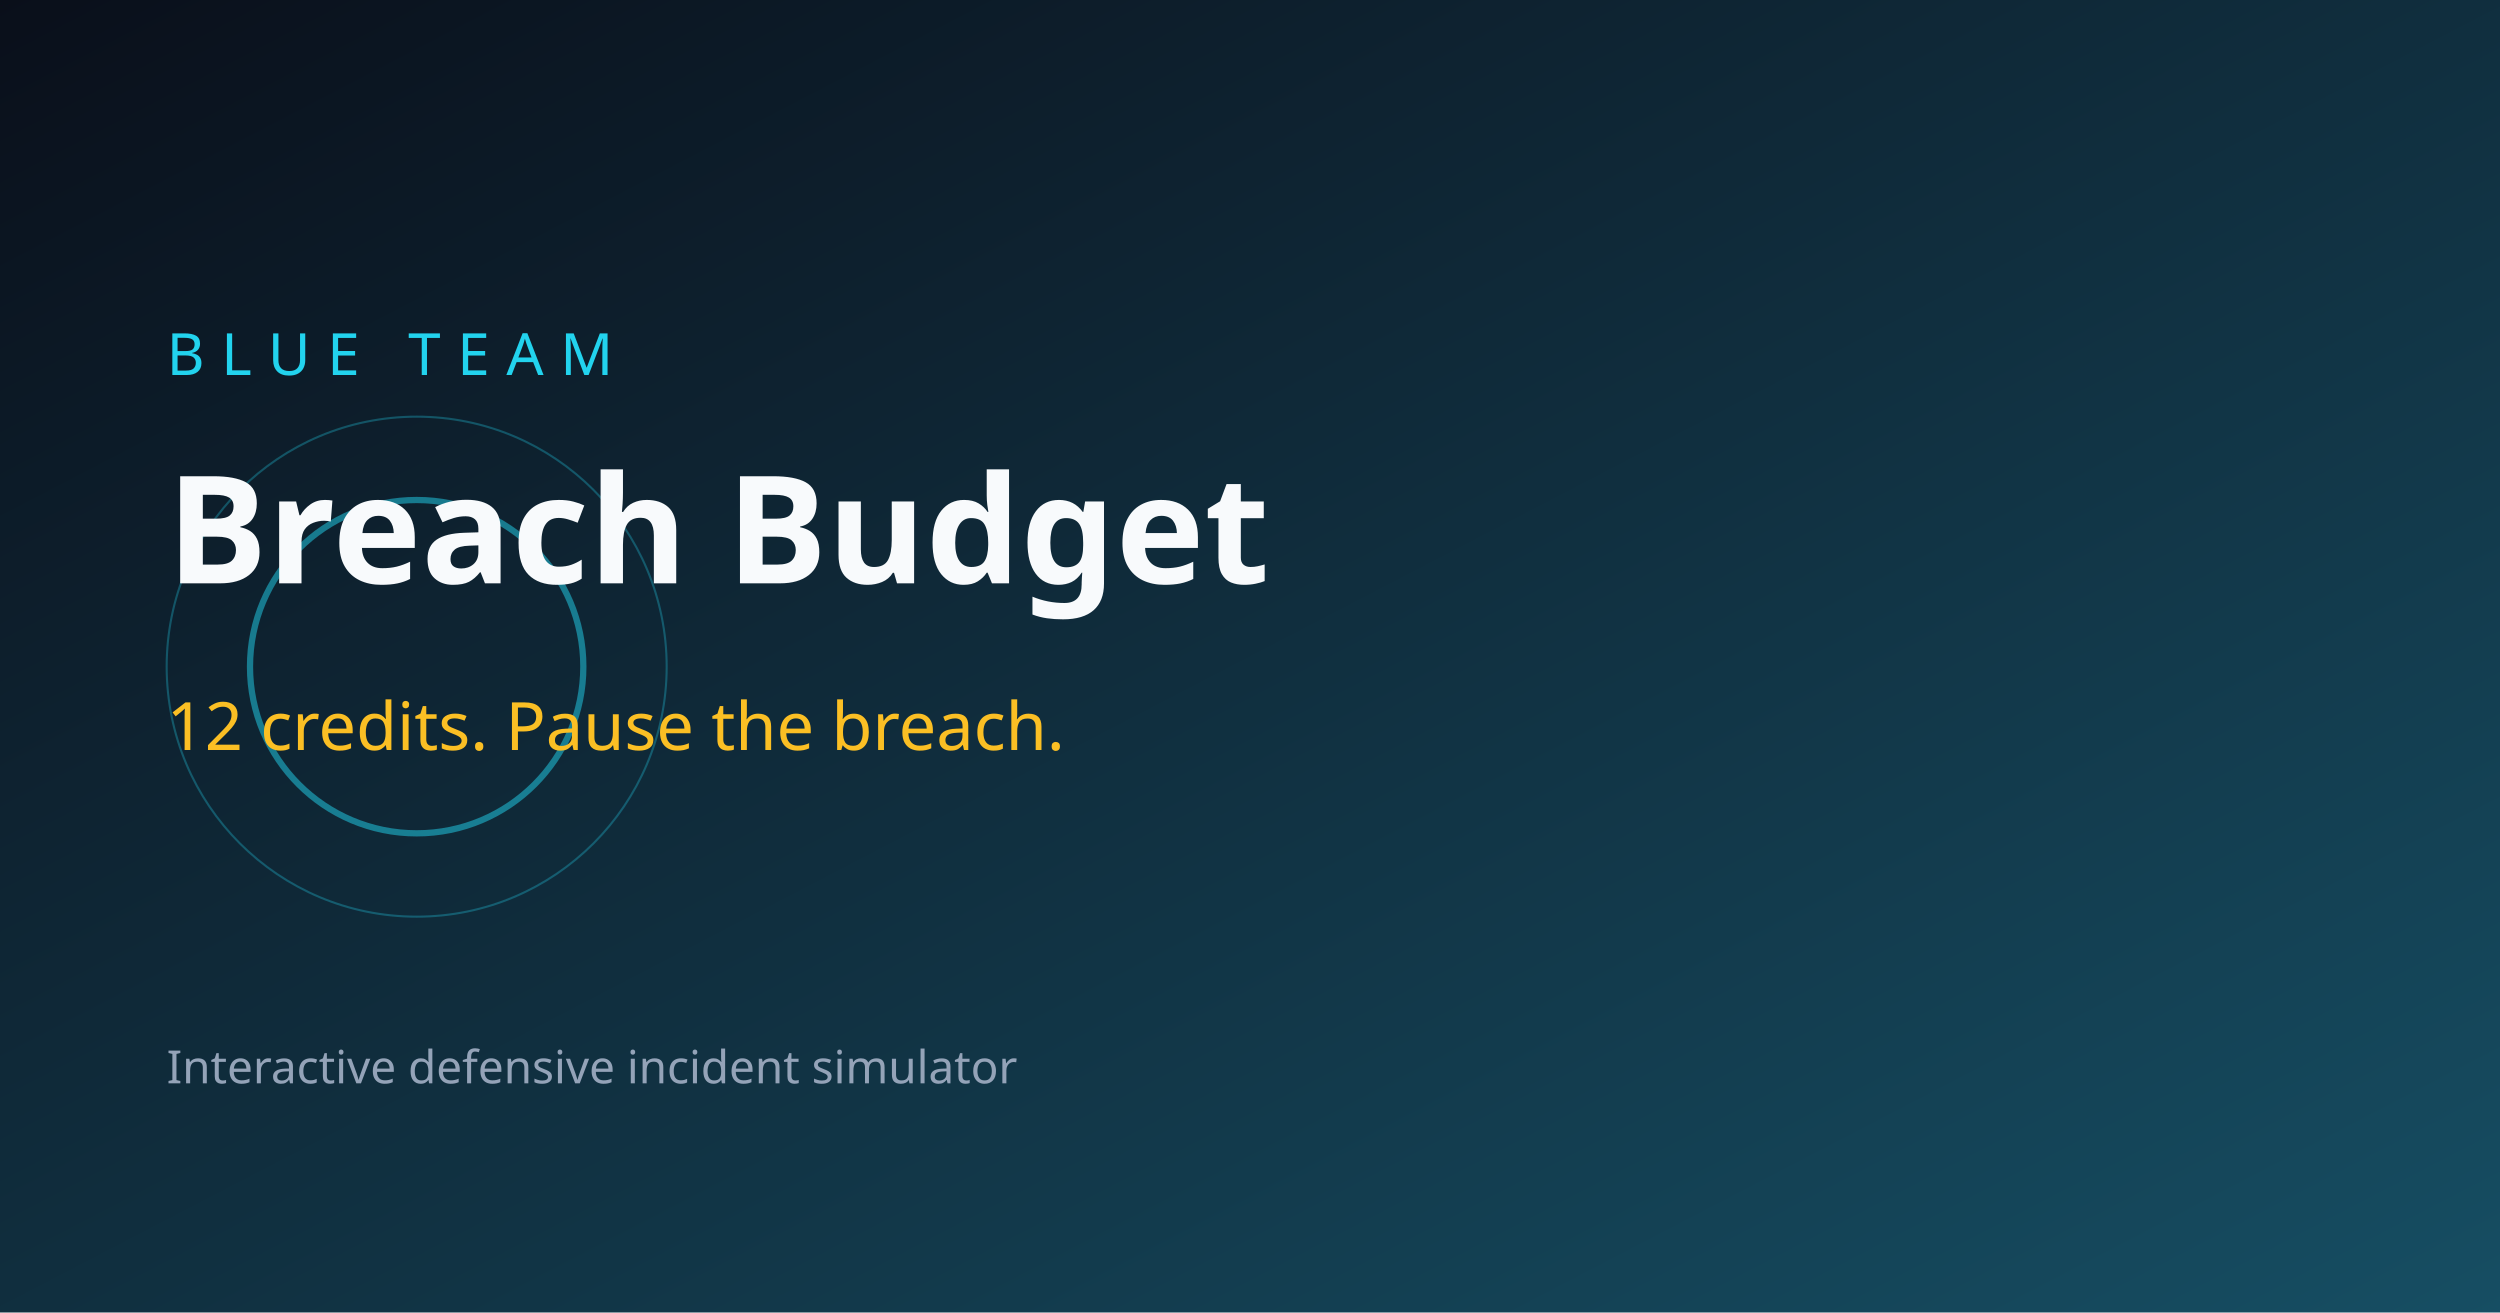
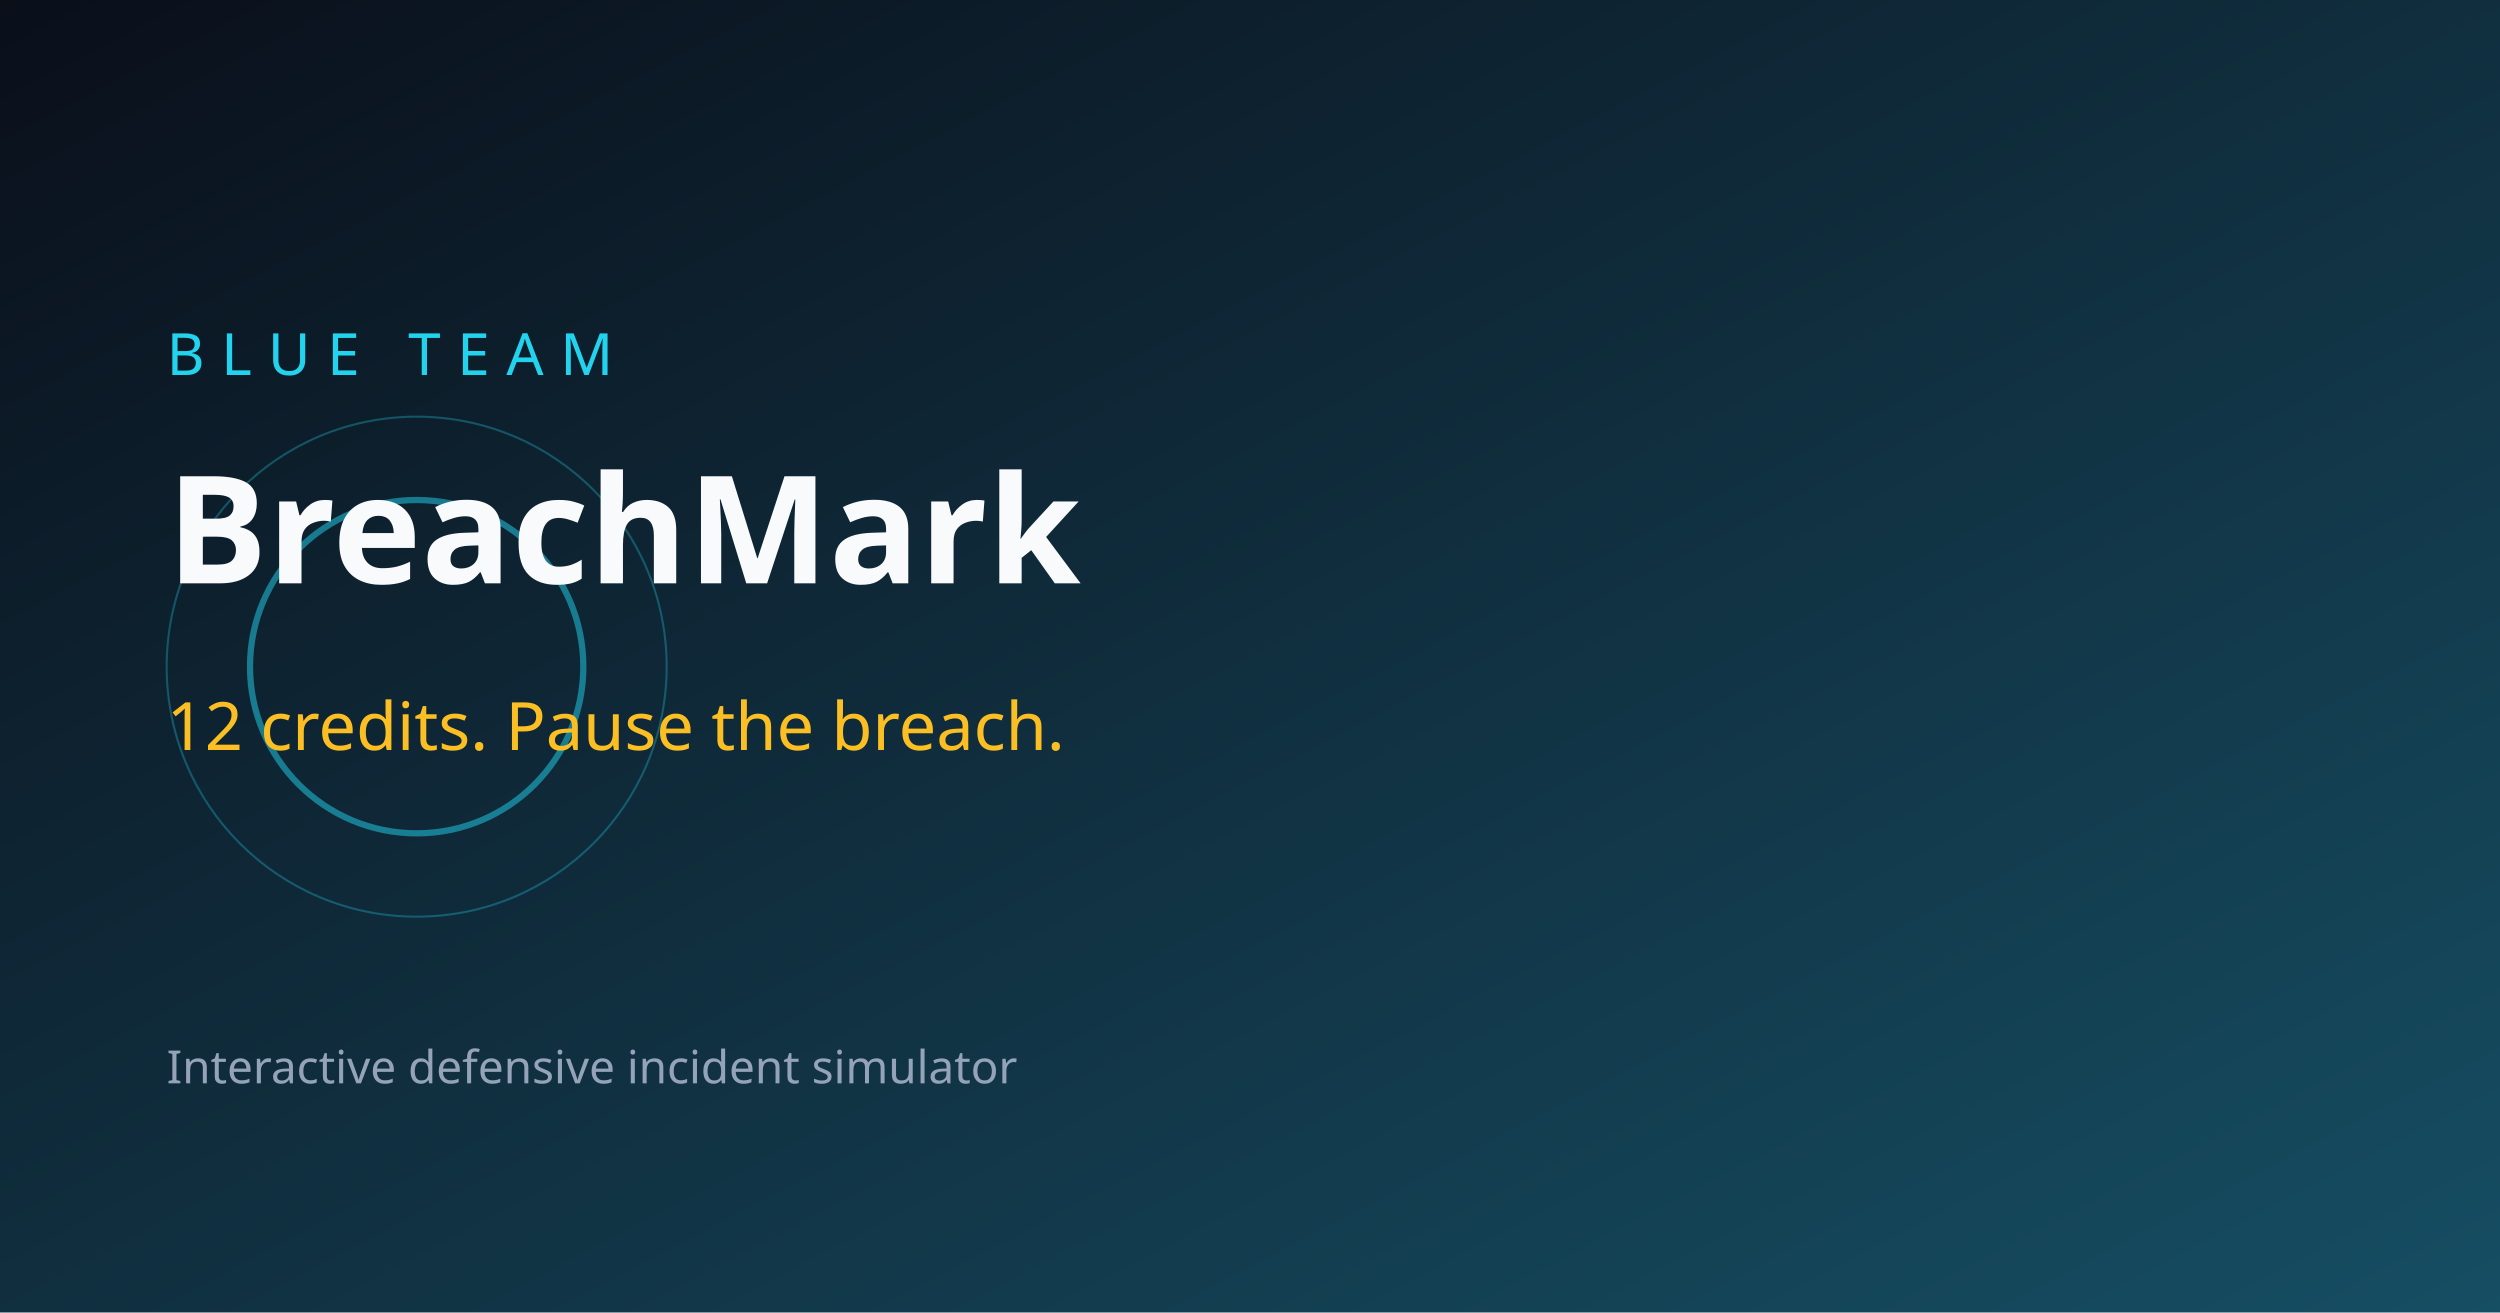
<svg xmlns="http://www.w3.org/2000/svg" width="1200" height="630" viewBox="0 0 1200 630">
  <defs>
    <linearGradient id="bg" x1="0%" y1="0%" x2="100%" y2="100%">
      <stop offset="0%" style="stop-color:#0a0f1a" />
      <stop offset="100%" style="stop-color:#164e63" />
    </linearGradient>
  </defs>
  <rect width="1200" height="630" fill="url(#bg)" />
  <circle cx="200" cy="320" r="80" fill="none" stroke="#22d3ee" stroke-width="3" opacity="0.5" />
  <circle cx="200" cy="320" r="120" fill="none" stroke="#22d3ee" stroke-width="1" opacity="0.3" />
  <text x="80" y="180" fill="#22d3ee" font-family="system-ui,sans-serif" font-size="28" letter-spacing="8">BLUE TEAM</text>
-   <text x="80" y="280" fill="#f8fafc" font-family="system-ui,sans-serif" font-size="72" font-weight="800">Breach Budget</text>
+   <text x="80" y="280" fill="#f8fafc" font-family="system-ui,sans-serif" font-size="72" font-weight="800">BreachMark</text>
  <text x="80" y="360" fill="#fbbf24" font-family="system-ui,sans-serif" font-size="32">12 credits. Pause the breach.</text>
  <text x="80" y="520" fill="#94a3b8" font-family="system-ui,sans-serif" font-size="22">Interactive defensive incident simulator</text>
</svg>
